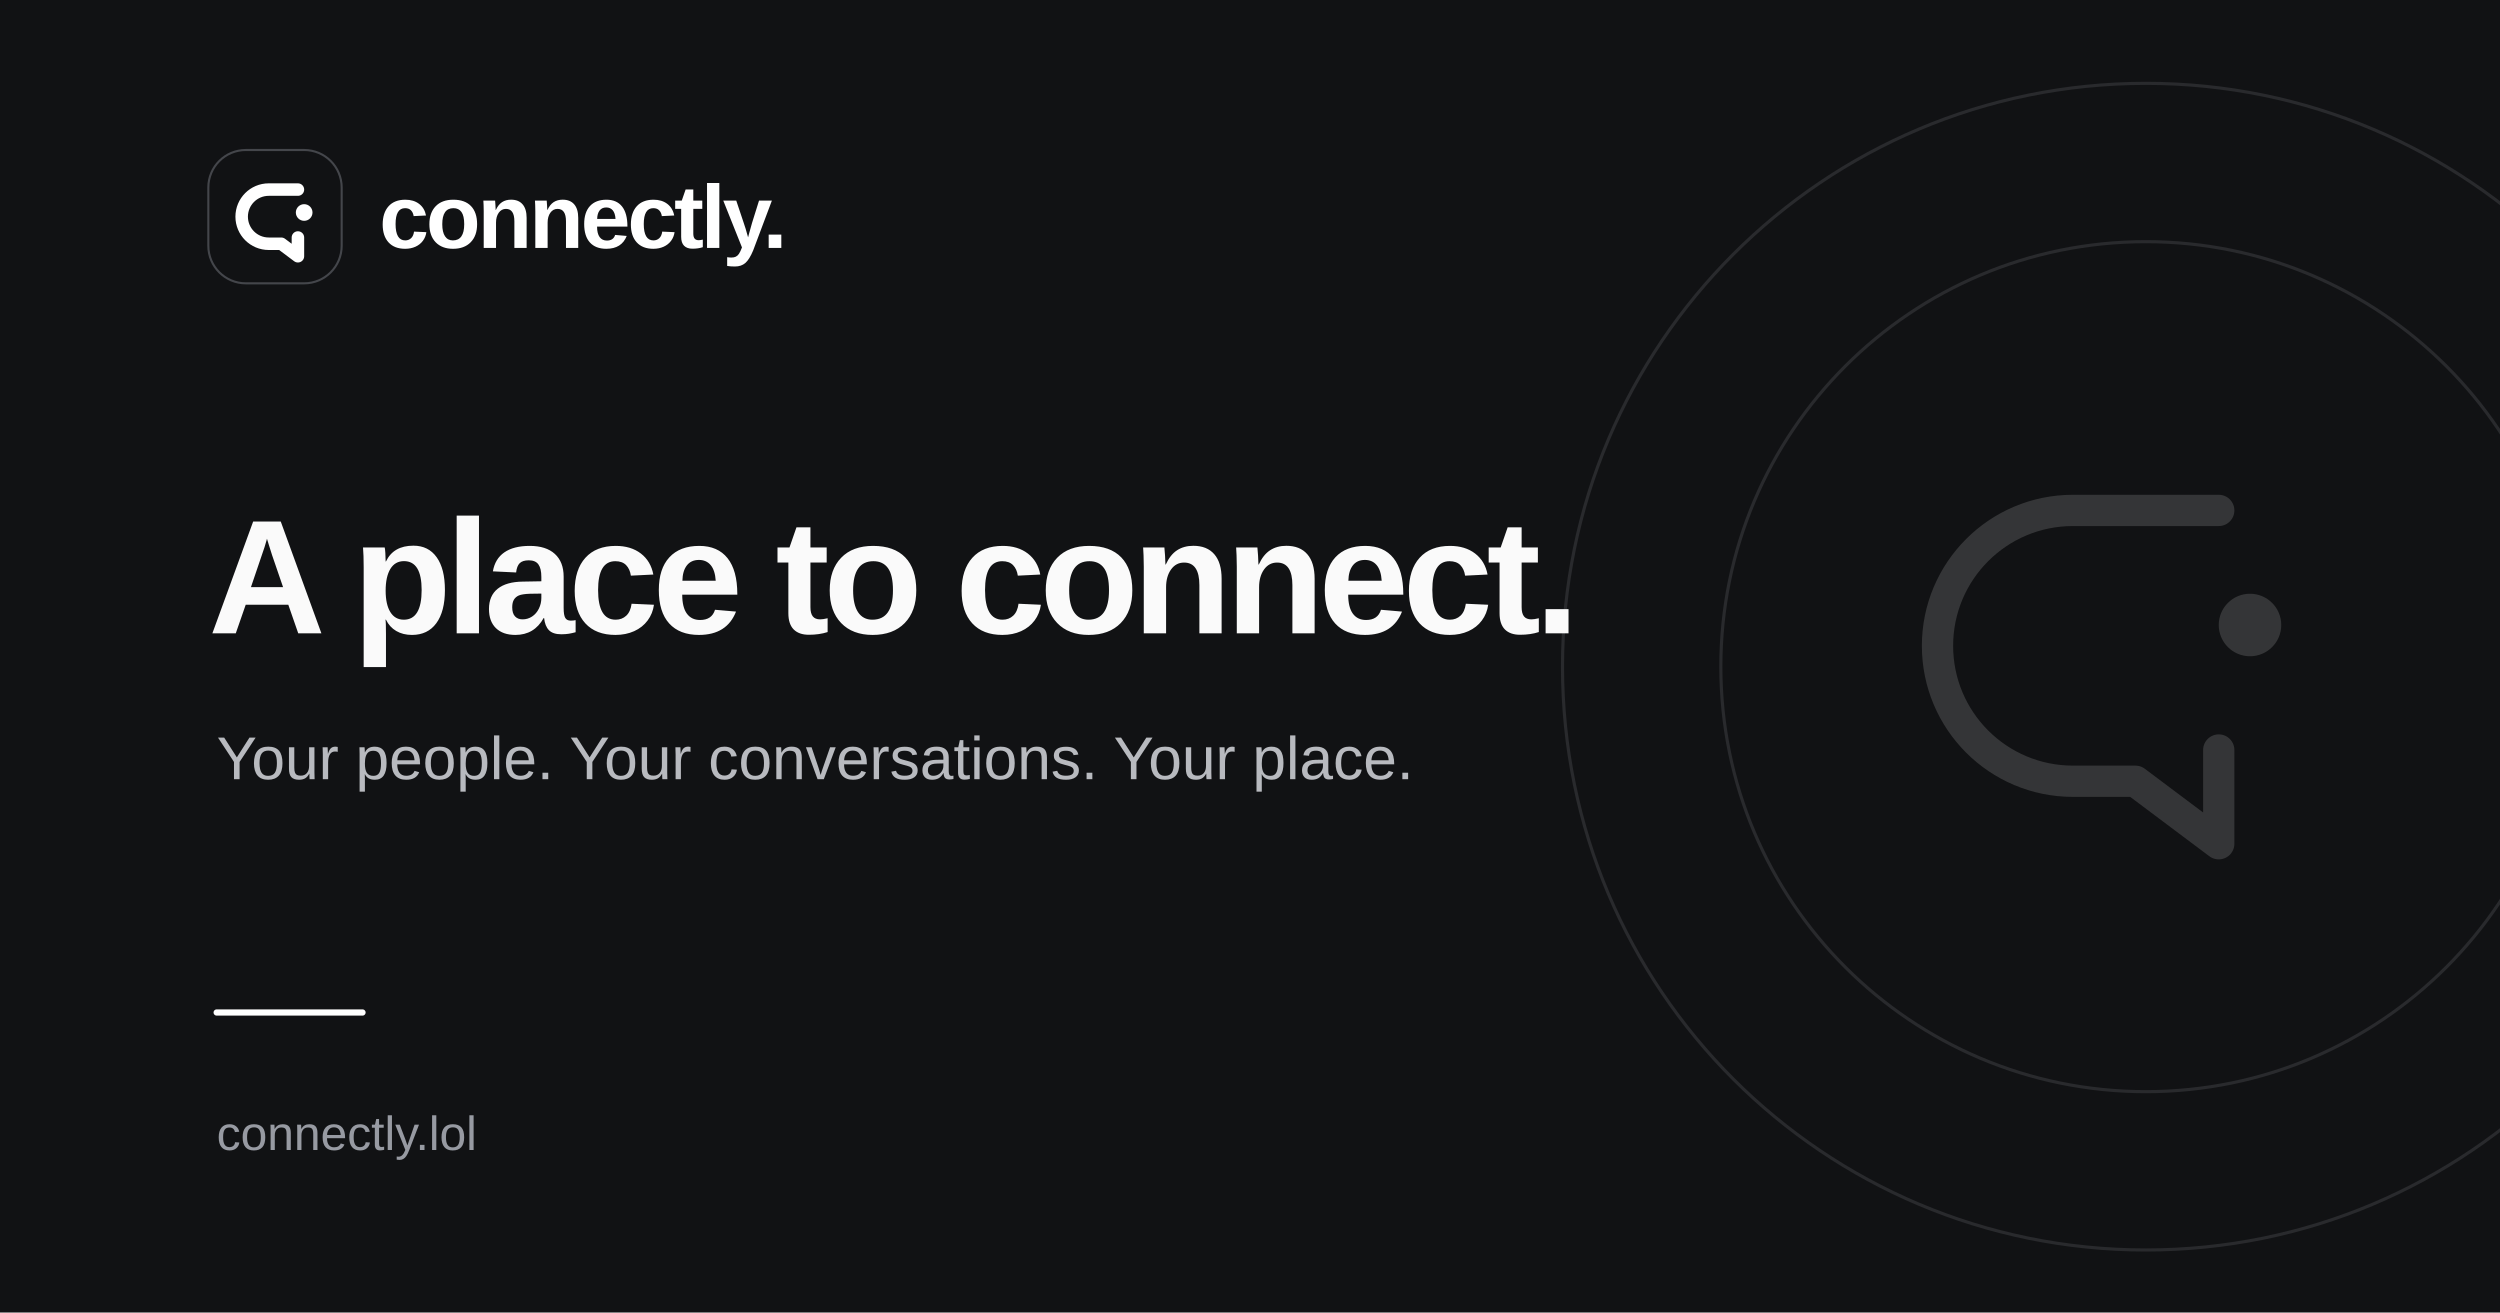
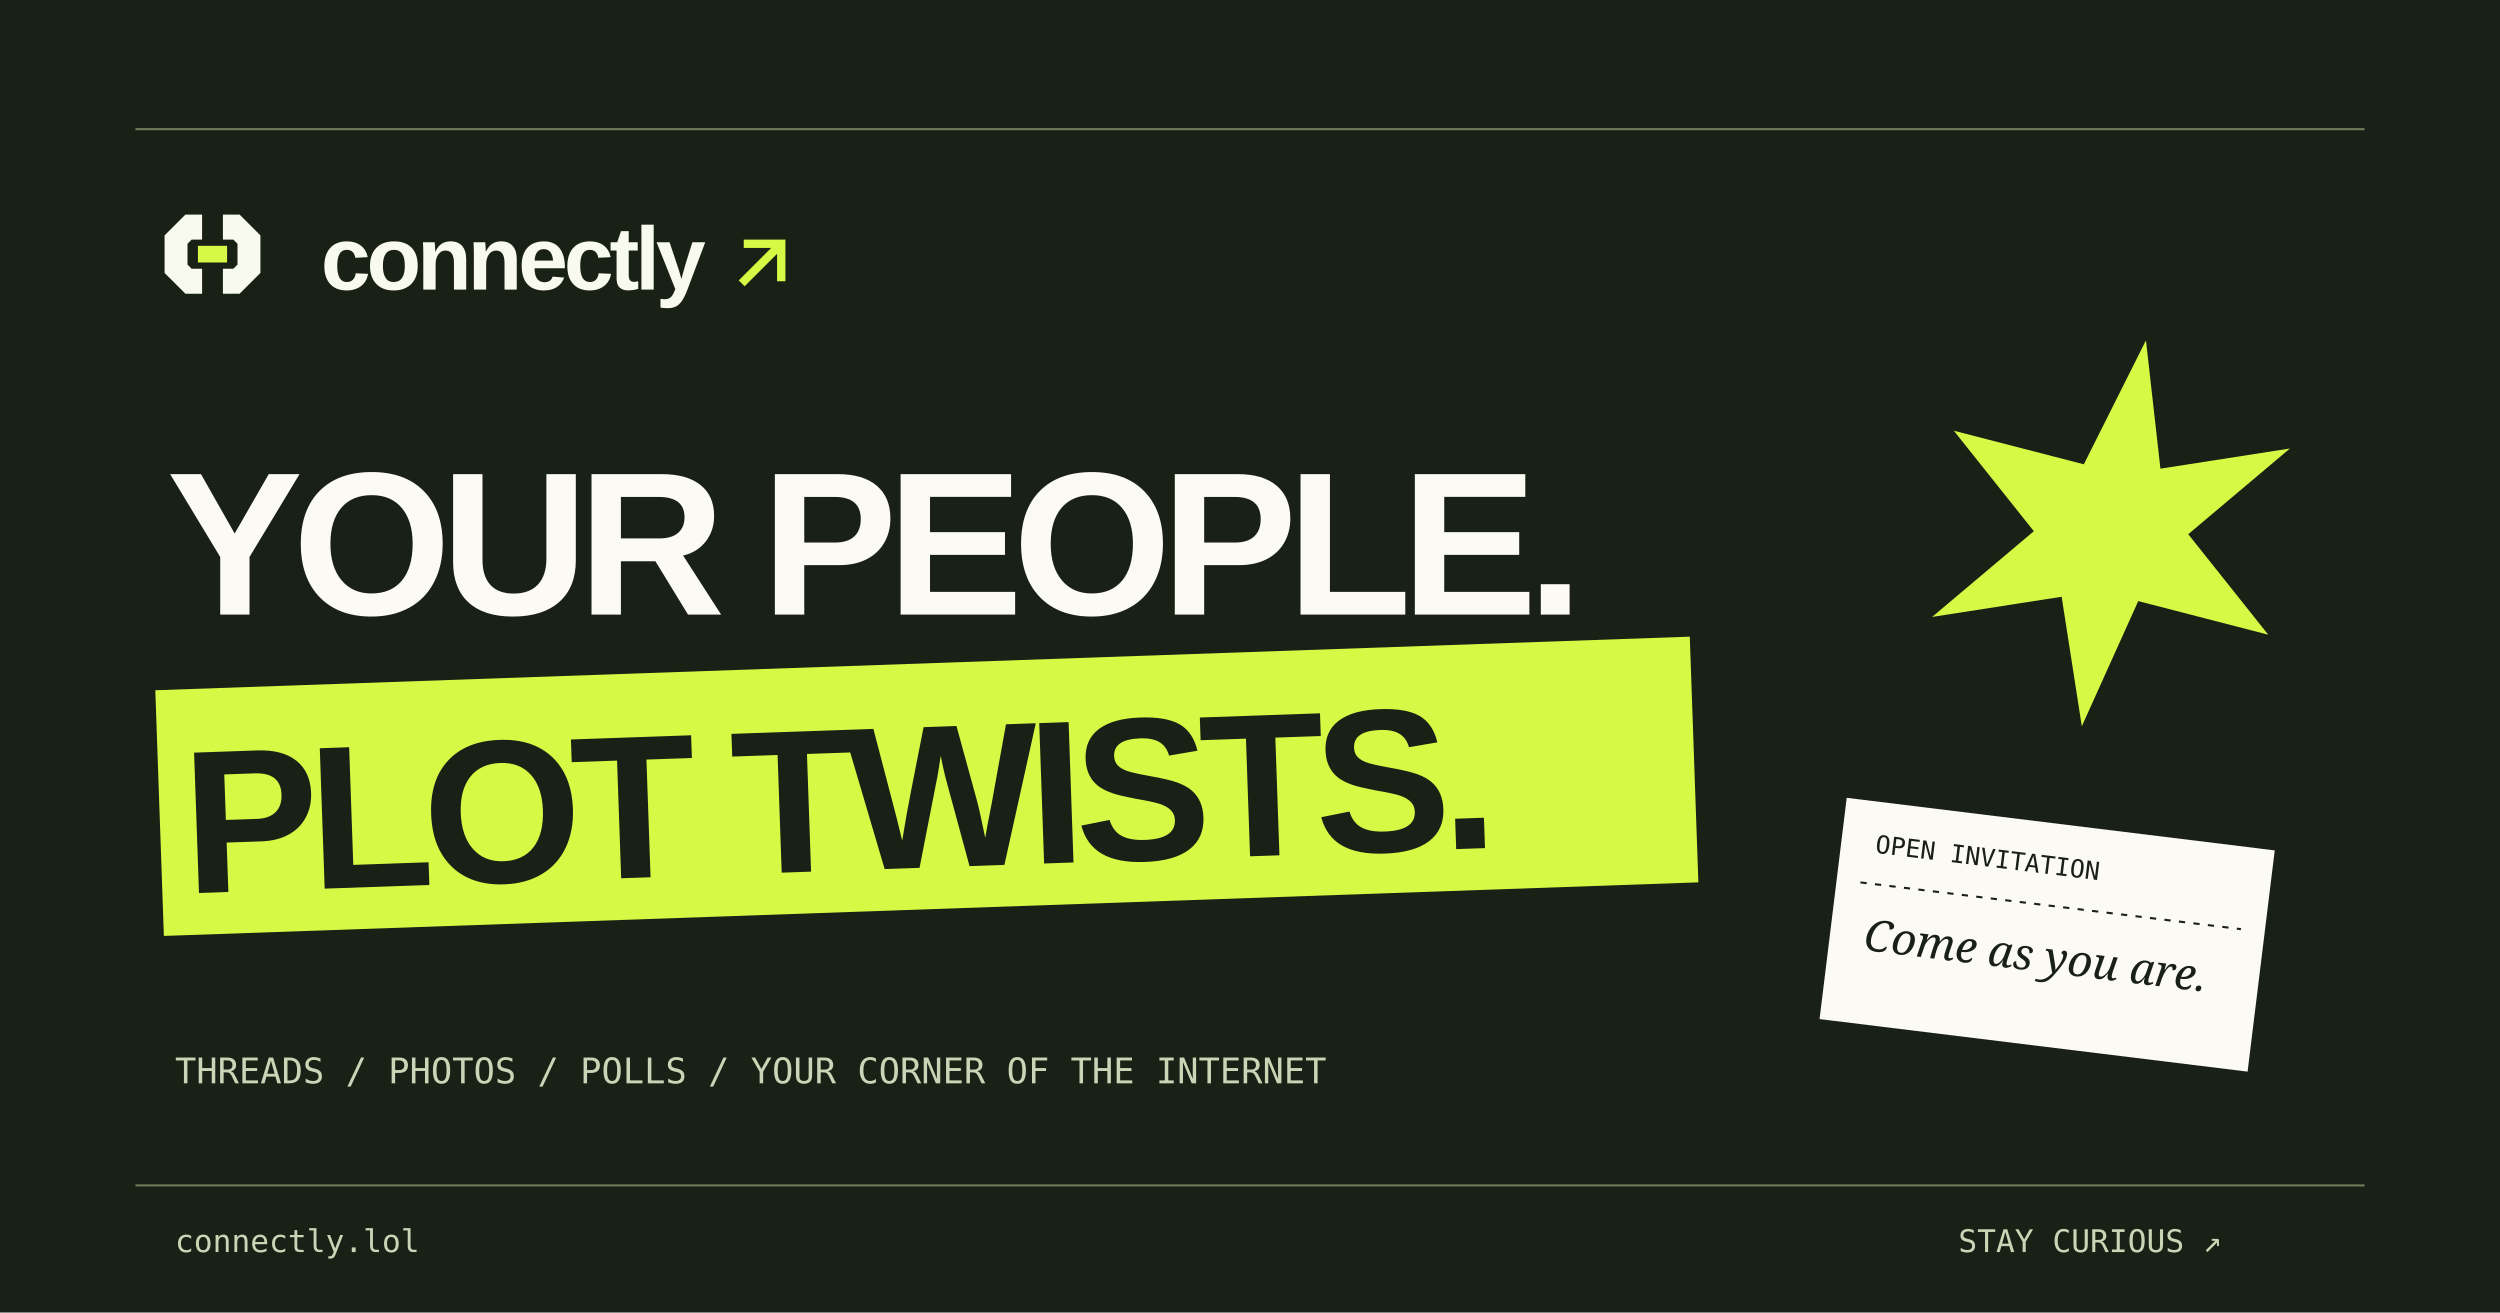
- <svg xmlns="http://www.w3.org/2000/svg" width="1200" height="630" viewBox="0 0 1200 630" role="img" aria-label="Connectly social preview">
-   <rect width="1200" height="630" fill="#111214" />
-   <circle cx="1030" cy="320" r="280" fill="none" stroke="#292a2d" stroke-width="1.5" />
-   <circle cx="1030" cy="320" r="204" fill="none" stroke="#292a2d" stroke-width="1.5" />
-   <g transform="translate(850 150) scale(5)" opacity=".15">
-     <path d="M43 19H29a13 13 0 0 0 0 26h6l8 6v-9" fill="none" stroke="#fff" stroke-width="3" stroke-linecap="round" stroke-linejoin="round" />
-     <circle cx="46" cy="30" r="3" fill="#fff" />
+ <svg xmlns="http://www.w3.org/2000/svg" width="1200" height="630" viewBox="0 0 1200 630" role="img" aria-label="Connectly: Your people. Plot twists.">
+   <rect width="1200" height="630" fill="#192015" />
+   <path d="M65 62H1135M65 569H1135" stroke="#6e7d5c" stroke-width="1" />
+   <g transform="translate(70 90)">
+     <path d="M27 13h-8L9 23v18l10 10h8V39h-5l-2-2V27l2-2h5Z" fill="#f8faef" />
+     <path d="M37 13h8l10 10v18L45 51h-8V39h5l2-2V27l-2-2h-5Z" fill="#f8faef" />
+     <path d="M25 28h14v8H25Z" fill="#d5fa45" />
  </g>
-   <rect x="100" y="72" width="64" height="64" rx="18" fill="#111214" stroke="#44464b" />
-   <g transform="translate(100 72)">
-     <path d="M43 19H29a13 13 0 0 0 0 26h6l8 6v-9" fill="none" stroke="#fff" stroke-width="6" stroke-linecap="round" stroke-linejoin="round" />
-     <circle cx="46" cy="30" r="4" fill="#fff" />
+   <text x="154" y="139" fill="#f8faef" font-family="Arial, Helvetica, sans-serif" font-size="43" font-weight="800" letter-spacing="-2">connectly</text>
+   <path d="M357 117h18v18m0-18-19 19" fill="none" stroke="#d5fa45" stroke-width="4" />
+   <text x="80" y="295" fill="#fbfaf3" font-family="Arial, Helvetica, sans-serif" font-size="98" font-weight="800" letter-spacing="-5">YOUR PEOPLE.</text>
+   <g transform="rotate(-2 400 396)">
+     <rect x="77" y="320" width="737" height="118" fill="#d5fa45" />
+     <text x="88" y="418" fill="#192015" font-family="Arial, Helvetica, sans-serif" font-size="98" font-weight="800" letter-spacing="-5">PLOT TWISTS.</text>
  </g>
-   <text x="182" y="119" fill="#fff" font-family="Arial, Helvetica, sans-serif" font-size="43" font-weight="700" letter-spacing="-1.5">connectly.</text>
-   <text x="100" y="304" fill="#fafafa" font-family="Arial, Helvetica, sans-serif" font-size="78" font-weight="700" letter-spacing="-3">A place to connect.</text>
-   <text x="104" y="374" fill="#b8babf" font-family="Arial, Helvetica, sans-serif" font-size="29">Your people. Your conversations. Your place.</text>
-   <path d="M104 486h70" stroke="#fff" stroke-width="3" stroke-linecap="round" />
-   <text x="104" y="552" fill="#979aa2" font-family="Arial, Helvetica, sans-serif" font-size="23">connectly.lol</text>
+   <g transform="translate(943 142) rotate(12) scale(2.8)">
+     <path d="M32 1l7 21 21-8-14 18 17 14-23-1-5 23-8-21-21 8 14-18L3 23l23 1Z" fill="#d5fa45" />
+   </g>
+   <g transform="rotate(7 985 454)">
+     <rect x="878" y="395" width="208" height="108" fill="#fbfaf3" stroke="#192015" />
+     <path d="M890 435h184" stroke="#192015" stroke-dasharray="3 4" />
+     <text x="895" y="420" fill="#192015" font-family="monospace" font-size="12">OPEN INVITATION</text>
+     <text x="895" y="467" fill="#192015" font-family="Georgia, serif" font-size="21" font-style="italic">Come as you are.</text>
+   </g>
+   <text x="84" y="520" fill="#c8d6b7" font-family="monospace" font-size="17">THREADS / PHOTOS / POLLS / YOUR CORNER OF THE INTERNET</text>
+   <text x="84" y="601" fill="#c8d6b7" font-family="monospace" font-size="15">connectly.lol</text>
+   <text x="940" y="601" fill="#c8d6b7" font-family="monospace" font-size="15">STAY CURIOUS ↗</text>
</svg>
